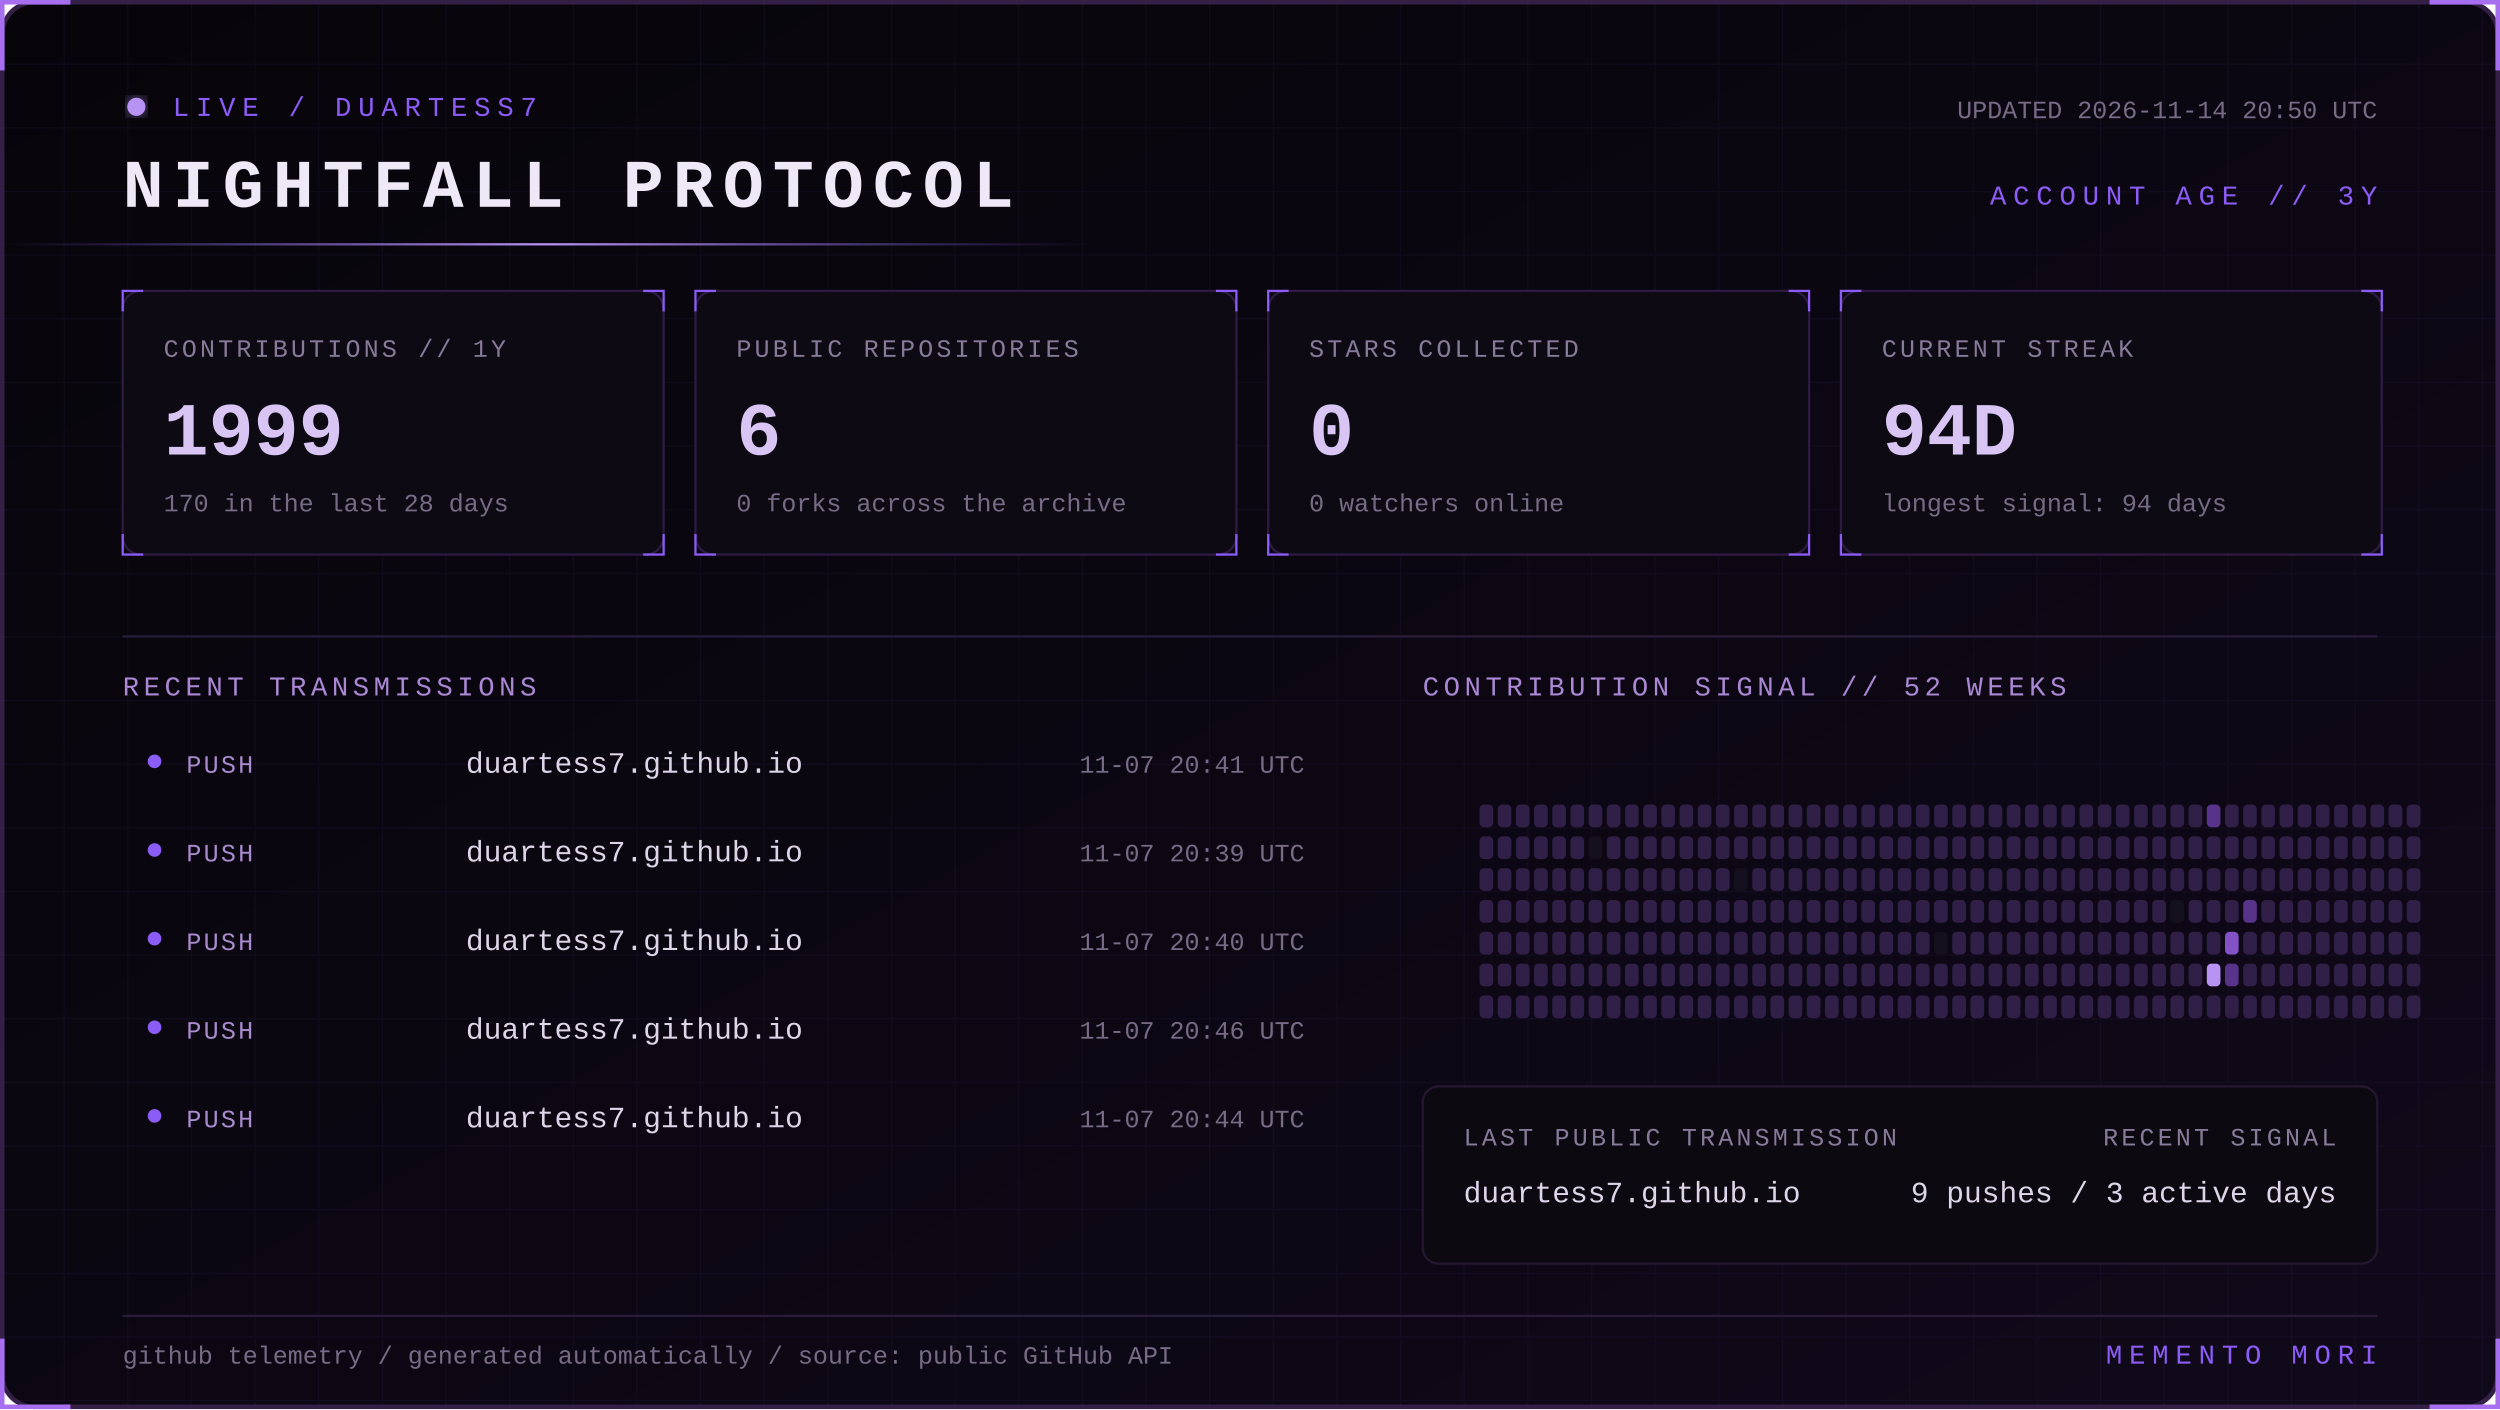
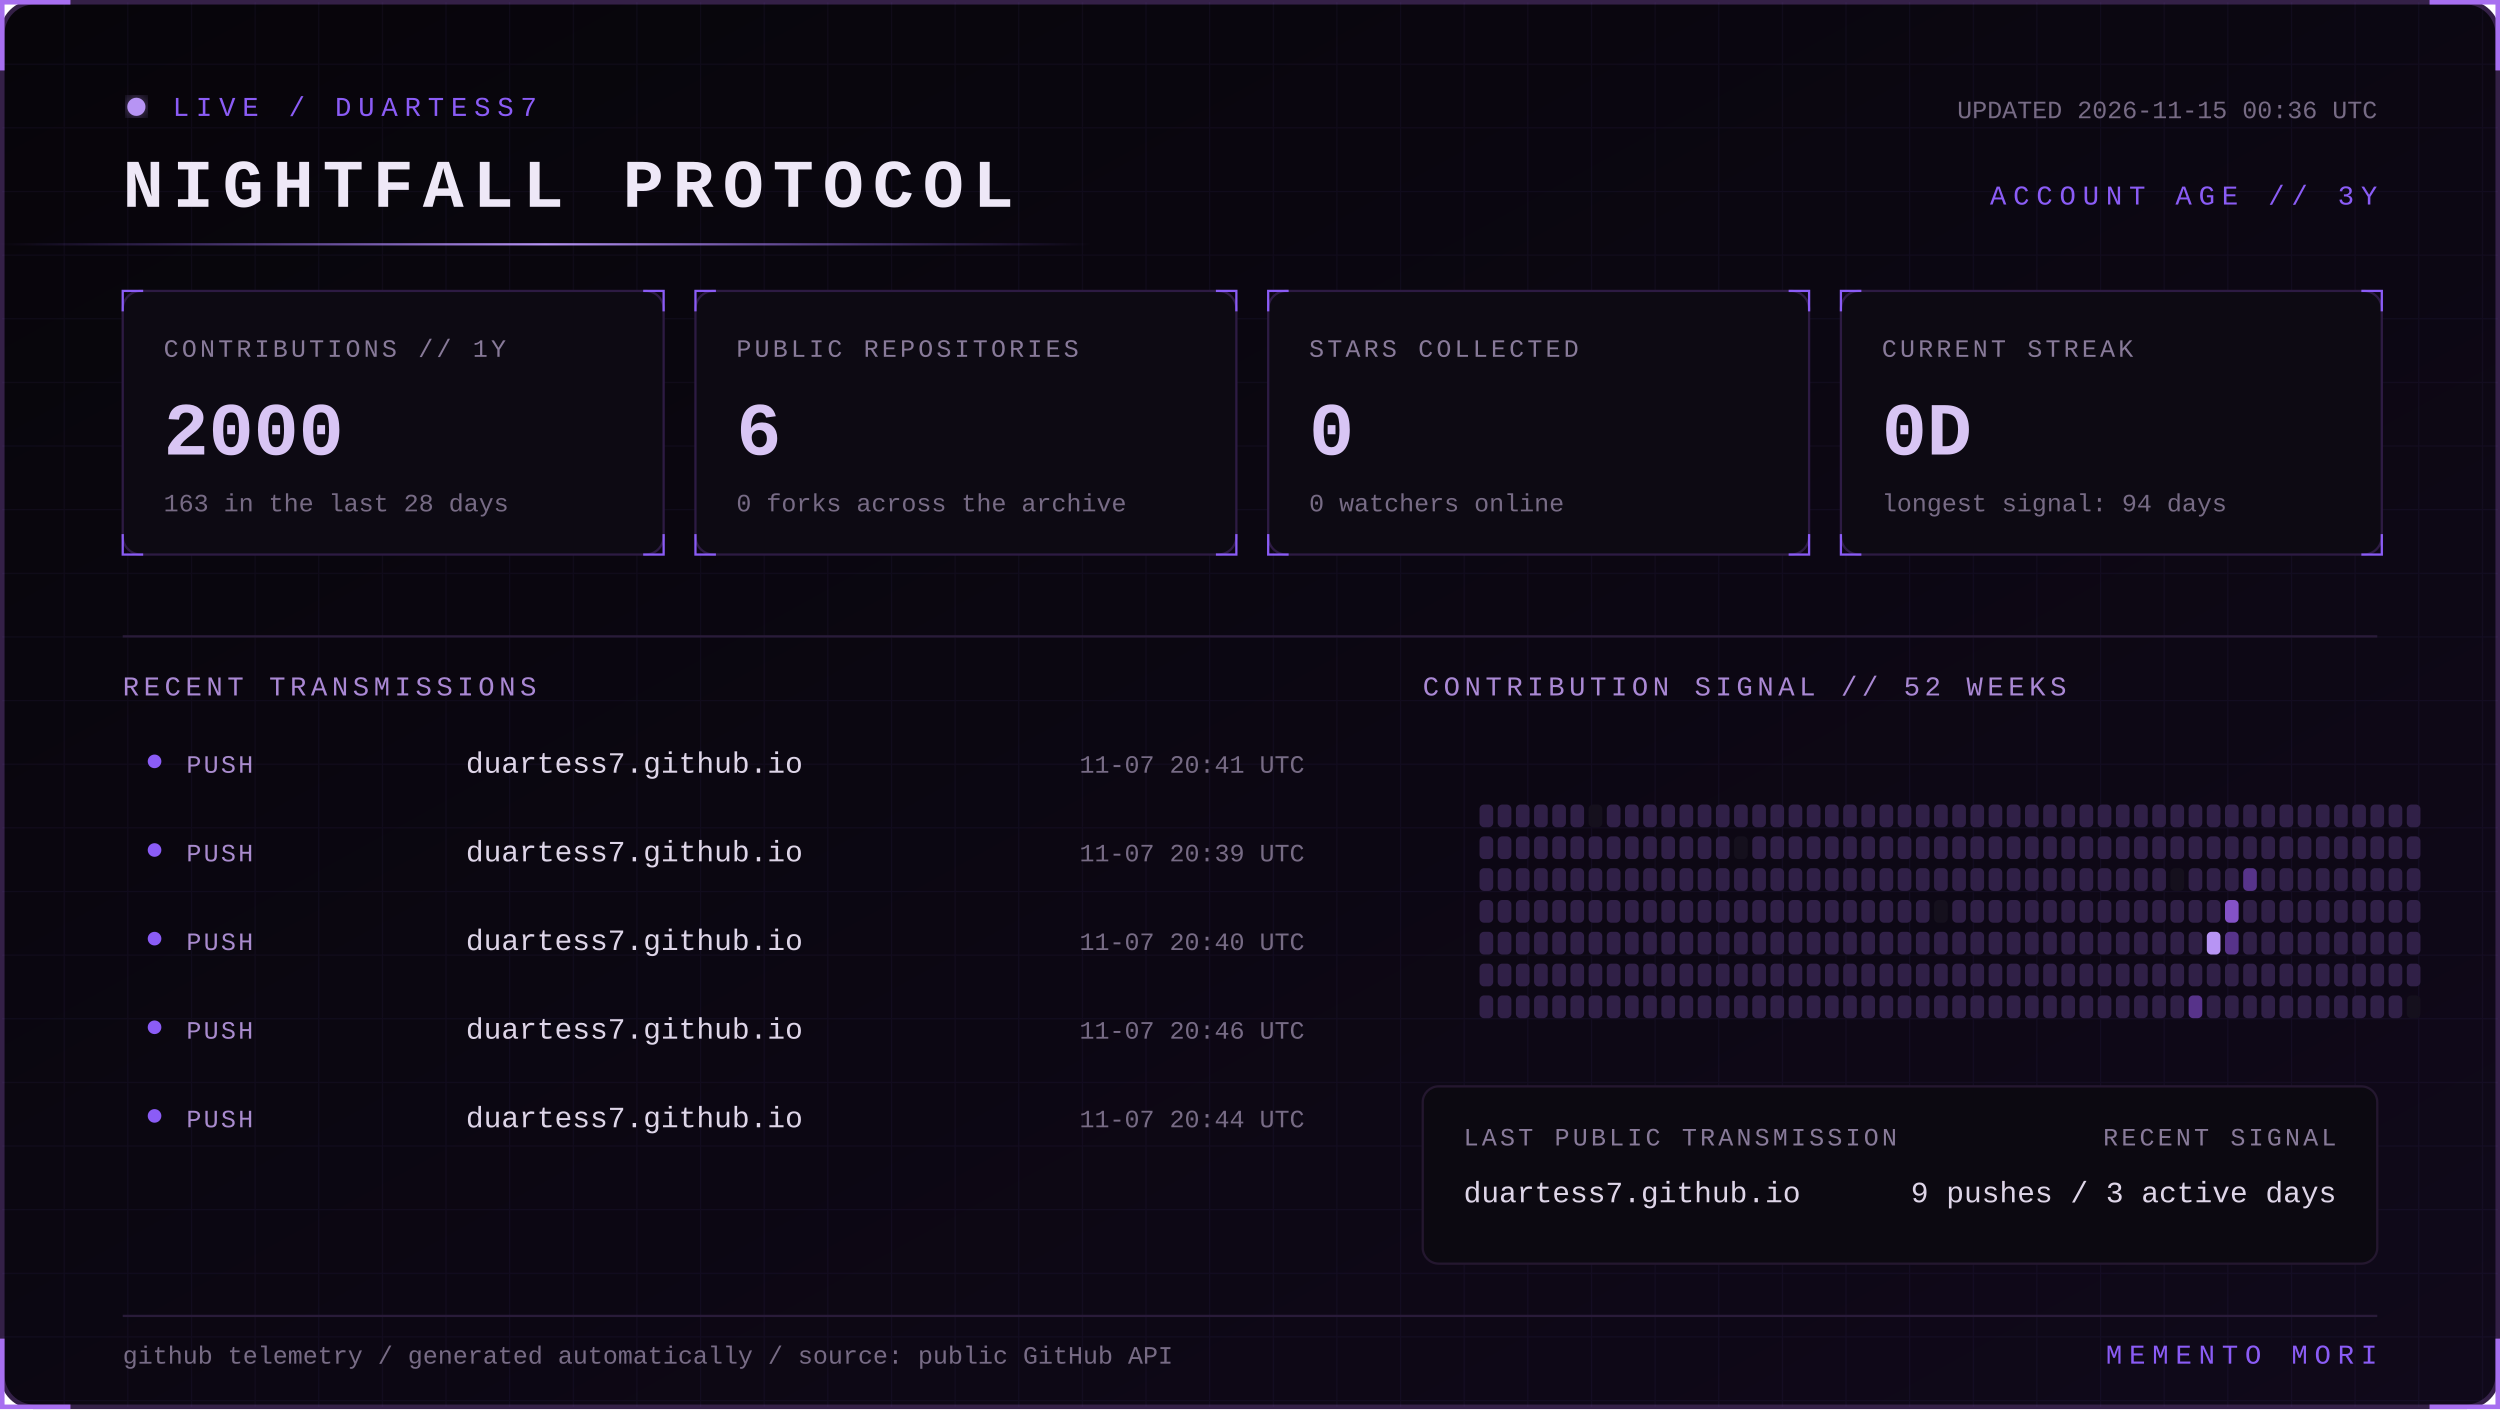
<svg xmlns="http://www.w3.org/2000/svg" width="1100" height="620" viewBox="0 0 1100 620" role="img" aria-labelledby="title desc">
  <defs>
    <linearGradient id="bg" x1="0" y1="0" x2="1" y2="1">
      <stop stop-color="#07050a" />
      <stop offset="1" stop-color="#10091a" />
    </linearGradient>
    <linearGradient id="beam">
      <stop stop-color="#8b5cf6" stop-opacity="0" />
      <stop offset=".5" stop-color="#b794f4" />
      <stop offset="1" stop-color="#8b5cf6" stop-opacity="0" />
    </linearGradient>
    <filter id="glow">
      <feGaussianBlur stdDeviation="4" result="b" />
      <feMerge>
        <feMergeNode in="b" />
        <feMergeNode in="SourceGraphic" />
      </feMerge>
    </filter>
    <pattern id="grid" width="28" height="28" patternUnits="userSpaceOnUse">
      <path d="M28 0H0V28" fill="none" stroke="#8b5cf6" stroke-opacity=".055" />
    </pattern>
    <style>
      text { font-family: Consolas, 'Courier New', monospace; }
      .kicker { fill:#8b5cf6; font-size:12px; letter-spacing:3px; }
      .title { fill:#eee8f7; font-size:30px; font-weight:700; letter-spacing:4px; }
      .label { fill:#887a99; font-size:11px; letter-spacing:1.4px; }
      .value { fill:#d8c5f4; font-size:33px; font-weight:700; }
      .detail,.pct { fill:#776b85; font-size:11px; }
      .section { fill:#aa88d4; font-size:12px; letter-spacing:2px; }
      .lang { fill:#ded5e8; font-size:13px; }
      .event { fill:#a98bce; font-size:11px; letter-spacing:1px; }
      .scan { animation:scan 5s linear infinite; }
      .blink { animation:blink 1.6s step-end infinite; }
      @keyframes scan { from { transform:translateX(-500px) } to { transform:translateX(1100px) } }
      @keyframes blink { 50% { opacity:.25 } }
    </style>
  </defs>
  <rect x="1" y="1" width="1098" height="618" rx="14" fill="url(#bg)" stroke="#342047" stroke-width="2" />
  <rect x="1" y="1" width="1098" height="618" rx="14" fill="url(#grid)" />
  <path d="M31 1H1v30 M1069 1h30v30 M1099 589v30h-30 M31 619H1v-30" stroke="#a76ff0" stroke-width="2" fill="none" />
  <g transform="translate(54 42)">
    <circle cx="6" cy="5" r="4" fill="#b794f4" filter="url(#glow)" class="blink" />
    <text x="22" y="9" class="kicker">LIVE / DUARTESS7</text>
    <text y="49" class="title">NIGHTFALL PROTOCOL</text>
-     <text x="992" y="10" text-anchor="end" class="detail">UPDATED 2026-11-14 20:50 UTC</text>
+     <text x="992" y="10" text-anchor="end" class="detail">UPDATED 2026-11-15 00:36 UTC</text>
    <text x="992" y="48" text-anchor="end" class="kicker">ACCOUNT AGE // 3Y</text>
  </g>
  <rect y="107" width="480" height="1" fill="url(#beam)" class="scan" />
  <g transform="translate(54 128)">
    <rect width="238" height="116" rx="8" fill="#0d0a13" stroke="#2d1b43" />
    <path d="M0 9V0h9 M229 0h9v9 M238 107v9h-9 M9 116H0v-9" stroke="#8b5cf6" fill="none" />
    <text x="18" y="29" class="label">CONTRIBUTIONS // 1Y</text>
-     <text x="18" y="72" class="value">1999</text>
-     <text x="18" y="97" class="detail">170 in the last 28 days</text>
+     <text x="18" y="72" class="value">2000</text>
+     <text x="18" y="97" class="detail">163 in the last 28 days</text>
  </g>
  <g transform="translate(306 128)">
    <rect width="238" height="116" rx="8" fill="#0d0a13" stroke="#2d1b43" />
    <path d="M0 9V0h9 M229 0h9v9 M238 107v9h-9 M9 116H0v-9" stroke="#8b5cf6" fill="none" />
    <text x="18" y="29" class="label">PUBLIC REPOSITORIES</text>
    <text x="18" y="72" class="value">6</text>
    <text x="18" y="97" class="detail">0 forks across the archive</text>
  </g>
  <g transform="translate(558 128)">
    <rect width="238" height="116" rx="8" fill="#0d0a13" stroke="#2d1b43" />
    <path d="M0 9V0h9 M229 0h9v9 M238 107v9h-9 M9 116H0v-9" stroke="#8b5cf6" fill="none" />
    <text x="18" y="29" class="label">STARS COLLECTED</text>
    <text x="18" y="72" class="value">0</text>
    <text x="18" y="97" class="detail">0 watchers online</text>
  </g>
  <g transform="translate(810 128)">
    <rect width="238" height="116" rx="8" fill="#0d0a13" stroke="#2d1b43" />
    <path d="M0 9V0h9 M229 0h9v9 M238 107v9h-9 M9 116H0v-9" stroke="#8b5cf6" fill="none" />
    <text x="18" y="29" class="label">CURRENT STREAK</text>
-     <text x="18" y="72" class="value">94D</text>
+     <text x="18" y="72" class="value">0D</text>
    <text x="18" y="97" class="detail">longest signal: 94 days</text>
  </g>
  <path d="M54 280H1046" stroke="#291b39" />
  <text x="54" y="306" class="section">RECENT TRANSMISSIONS</text>
  <text x="626" y="306" class="section">CONTRIBUTION SIGNAL // 52 WEEKS</text>
  <circle cx="68" cy="335" r="3" fill="#8b5cf6" />
  <text x="82" y="340" class="event">PUSH</text>
  <text x="205" y="340" class="lang">duartess7.github.io</text>
  <text x="574" y="340" text-anchor="end" class="pct">11-07 20:41 UTC</text>
  <circle cx="68" cy="374" r="3" fill="#8b5cf6" />
  <text x="82" y="379" class="event">PUSH</text>
  <text x="205" y="379" class="lang">duartess7.github.io</text>
  <text x="574" y="379" text-anchor="end" class="pct">11-07 20:39 UTC</text>
  <circle cx="68" cy="413" r="3" fill="#8b5cf6" />
  <text x="82" y="418" class="event">PUSH</text>
  <text x="205" y="418" class="lang">duartess7.github.io</text>
  <text x="574" y="418" text-anchor="end" class="pct">11-07 20:40 UTC</text>
  <circle cx="68" cy="452" r="3" fill="#8b5cf6" />
  <text x="82" y="457" class="event">PUSH</text>
  <text x="205" y="457" class="lang">duartess7.github.io</text>
  <text x="574" y="457" text-anchor="end" class="pct">11-07 20:46 UTC</text>
  <circle cx="68" cy="491" r="3" fill="#8b5cf6" />
  <text x="82" y="496" class="event">PUSH</text>
  <text x="205" y="496" class="lang">duartess7.github.io</text>
  <text x="574" y="496" text-anchor="end" class="pct">11-07 20:44 UTC</text>
  <g>
    <rect x="651" y="354" width="6" height="10" rx="2" fill="#302047" />
    <rect x="651" y="368" width="6" height="10" rx="2" fill="#302047" />
    <rect x="651" y="382" width="6" height="10" rx="2" fill="#302047" />
    <rect x="651" y="396" width="6" height="10" rx="2" fill="#302047" />
    <rect x="651" y="410" width="6" height="10" rx="2" fill="#302047" />
    <rect x="651" y="424" width="6" height="10" rx="2" fill="#302047" />
    <rect x="651" y="438" width="6" height="10" rx="2" fill="#302047" />
    <rect x="659" y="354" width="6" height="10" rx="2" fill="#302047" />
    <rect x="659" y="368" width="6" height="10" rx="2" fill="#302047" />
    <rect x="659" y="382" width="6" height="10" rx="2" fill="#302047" />
    <rect x="659" y="396" width="6" height="10" rx="2" fill="#302047" />
    <rect x="659" y="410" width="6" height="10" rx="2" fill="#302047" />
    <rect x="659" y="424" width="6" height="10" rx="2" fill="#302047" />
    <rect x="659" y="438" width="6" height="10" rx="2" fill="#302047" />
    <rect x="667" y="354" width="6" height="10" rx="2" fill="#302047" />
    <rect x="667" y="368" width="6" height="10" rx="2" fill="#302047" />
    <rect x="667" y="382" width="6" height="10" rx="2" fill="#302047" />
    <rect x="667" y="396" width="6" height="10" rx="2" fill="#302047" />
    <rect x="667" y="410" width="6" height="10" rx="2" fill="#302047" />
    <rect x="667" y="424" width="6" height="10" rx="2" fill="#302047" />
    <rect x="667" y="438" width="6" height="10" rx="2" fill="#302047" />
    <rect x="675" y="354" width="6" height="10" rx="2" fill="#302047" />
    <rect x="675" y="368" width="6" height="10" rx="2" fill="#302047" />
    <rect x="675" y="382" width="6" height="10" rx="2" fill="#302047" />
    <rect x="675" y="396" width="6" height="10" rx="2" fill="#302047" />
    <rect x="675" y="410" width="6" height="10" rx="2" fill="#302047" />
    <rect x="675" y="424" width="6" height="10" rx="2" fill="#302047" />
    <rect x="675" y="438" width="6" height="10" rx="2" fill="#302047" />
    <rect x="683" y="354" width="6" height="10" rx="2" fill="#302047" />
    <rect x="683" y="368" width="6" height="10" rx="2" fill="#302047" />
    <rect x="683" y="382" width="6" height="10" rx="2" fill="#302047" />
    <rect x="683" y="396" width="6" height="10" rx="2" fill="#302047" />
    <rect x="683" y="410" width="6" height="10" rx="2" fill="#302047" />
    <rect x="683" y="424" width="6" height="10" rx="2" fill="#302047" />
    <rect x="683" y="438" width="6" height="10" rx="2" fill="#302047" />
    <rect x="691" y="354" width="6" height="10" rx="2" fill="#302047" />
    <rect x="691" y="368" width="6" height="10" rx="2" fill="#302047" />
    <rect x="691" y="382" width="6" height="10" rx="2" fill="#302047" />
    <rect x="691" y="396" width="6" height="10" rx="2" fill="#302047" />
    <rect x="691" y="410" width="6" height="10" rx="2" fill="#302047" />
    <rect x="691" y="424" width="6" height="10" rx="2" fill="#302047" />
    <rect x="691" y="438" width="6" height="10" rx="2" fill="#302047" />
-     <rect x="699" y="354" width="6" height="10" rx="2" fill="#302047" />
-     <rect x="699" y="368" width="6" height="10" rx="2" fill="#15101d" />
+     <rect x="699" y="354" width="6" height="10" rx="2" fill="#15101d" />
+     <rect x="699" y="368" width="6" height="10" rx="2" fill="#302047" />
    <rect x="699" y="382" width="6" height="10" rx="2" fill="#302047" />
    <rect x="699" y="396" width="6" height="10" rx="2" fill="#302047" />
    <rect x="699" y="410" width="6" height="10" rx="2" fill="#302047" />
    <rect x="699" y="424" width="6" height="10" rx="2" fill="#302047" />
    <rect x="699" y="438" width="6" height="10" rx="2" fill="#302047" />
    <rect x="707" y="354" width="6" height="10" rx="2" fill="#302047" />
    <rect x="707" y="368" width="6" height="10" rx="2" fill="#302047" />
    <rect x="707" y="382" width="6" height="10" rx="2" fill="#302047" />
    <rect x="707" y="396" width="6" height="10" rx="2" fill="#302047" />
    <rect x="707" y="410" width="6" height="10" rx="2" fill="#302047" />
    <rect x="707" y="424" width="6" height="10" rx="2" fill="#302047" />
    <rect x="707" y="438" width="6" height="10" rx="2" fill="#302047" />
    <rect x="715" y="354" width="6" height="10" rx="2" fill="#302047" />
    <rect x="715" y="368" width="6" height="10" rx="2" fill="#302047" />
    <rect x="715" y="382" width="6" height="10" rx="2" fill="#302047" />
    <rect x="715" y="396" width="6" height="10" rx="2" fill="#302047" />
    <rect x="715" y="410" width="6" height="10" rx="2" fill="#302047" />
    <rect x="715" y="424" width="6" height="10" rx="2" fill="#302047" />
    <rect x="715" y="438" width="6" height="10" rx="2" fill="#302047" />
    <rect x="723" y="354" width="6" height="10" rx="2" fill="#302047" />
    <rect x="723" y="368" width="6" height="10" rx="2" fill="#302047" />
    <rect x="723" y="382" width="6" height="10" rx="2" fill="#302047" />
    <rect x="723" y="396" width="6" height="10" rx="2" fill="#302047" />
    <rect x="723" y="410" width="6" height="10" rx="2" fill="#302047" />
    <rect x="723" y="424" width="6" height="10" rx="2" fill="#302047" />
    <rect x="723" y="438" width="6" height="10" rx="2" fill="#302047" />
    <rect x="731" y="354" width="6" height="10" rx="2" fill="#302047" />
    <rect x="731" y="368" width="6" height="10" rx="2" fill="#302047" />
    <rect x="731" y="382" width="6" height="10" rx="2" fill="#302047" />
    <rect x="731" y="396" width="6" height="10" rx="2" fill="#302047" />
    <rect x="731" y="410" width="6" height="10" rx="2" fill="#302047" />
    <rect x="731" y="424" width="6" height="10" rx="2" fill="#302047" />
    <rect x="731" y="438" width="6" height="10" rx="2" fill="#302047" />
    <rect x="739" y="354" width="6" height="10" rx="2" fill="#302047" />
    <rect x="739" y="368" width="6" height="10" rx="2" fill="#302047" />
    <rect x="739" y="382" width="6" height="10" rx="2" fill="#302047" />
    <rect x="739" y="396" width="6" height="10" rx="2" fill="#302047" />
    <rect x="739" y="410" width="6" height="10" rx="2" fill="#302047" />
    <rect x="739" y="424" width="6" height="10" rx="2" fill="#302047" />
    <rect x="739" y="438" width="6" height="10" rx="2" fill="#302047" />
    <rect x="747" y="354" width="6" height="10" rx="2" fill="#302047" />
    <rect x="747" y="368" width="6" height="10" rx="2" fill="#302047" />
    <rect x="747" y="382" width="6" height="10" rx="2" fill="#302047" />
    <rect x="747" y="396" width="6" height="10" rx="2" fill="#302047" />
    <rect x="747" y="410" width="6" height="10" rx="2" fill="#302047" />
    <rect x="747" y="424" width="6" height="10" rx="2" fill="#302047" />
    <rect x="747" y="438" width="6" height="10" rx="2" fill="#302047" />
    <rect x="755" y="354" width="6" height="10" rx="2" fill="#302047" />
    <rect x="755" y="368" width="6" height="10" rx="2" fill="#302047" />
    <rect x="755" y="382" width="6" height="10" rx="2" fill="#302047" />
    <rect x="755" y="396" width="6" height="10" rx="2" fill="#302047" />
    <rect x="755" y="410" width="6" height="10" rx="2" fill="#302047" />
    <rect x="755" y="424" width="6" height="10" rx="2" fill="#302047" />
    <rect x="755" y="438" width="6" height="10" rx="2" fill="#302047" />
    <rect x="763" y="354" width="6" height="10" rx="2" fill="#302047" />
-     <rect x="763" y="368" width="6" height="10" rx="2" fill="#302047" />
-     <rect x="763" y="382" width="6" height="10" rx="2" fill="#15101d" />
+     <rect x="763" y="368" width="6" height="10" rx="2" fill="#15101d" />
+     <rect x="763" y="382" width="6" height="10" rx="2" fill="#302047" />
    <rect x="763" y="396" width="6" height="10" rx="2" fill="#302047" />
    <rect x="763" y="410" width="6" height="10" rx="2" fill="#302047" />
    <rect x="763" y="424" width="6" height="10" rx="2" fill="#302047" />
    <rect x="763" y="438" width="6" height="10" rx="2" fill="#302047" />
    <rect x="771" y="354" width="6" height="10" rx="2" fill="#302047" />
    <rect x="771" y="368" width="6" height="10" rx="2" fill="#302047" />
    <rect x="771" y="382" width="6" height="10" rx="2" fill="#302047" />
    <rect x="771" y="396" width="6" height="10" rx="2" fill="#302047" />
    <rect x="771" y="410" width="6" height="10" rx="2" fill="#302047" />
    <rect x="771" y="424" width="6" height="10" rx="2" fill="#302047" />
    <rect x="771" y="438" width="6" height="10" rx="2" fill="#302047" />
    <rect x="779" y="354" width="6" height="10" rx="2" fill="#302047" />
    <rect x="779" y="368" width="6" height="10" rx="2" fill="#302047" />
    <rect x="779" y="382" width="6" height="10" rx="2" fill="#302047" />
    <rect x="779" y="396" width="6" height="10" rx="2" fill="#302047" />
    <rect x="779" y="410" width="6" height="10" rx="2" fill="#302047" />
    <rect x="779" y="424" width="6" height="10" rx="2" fill="#302047" />
    <rect x="779" y="438" width="6" height="10" rx="2" fill="#302047" />
    <rect x="787" y="354" width="6" height="10" rx="2" fill="#302047" />
    <rect x="787" y="368" width="6" height="10" rx="2" fill="#302047" />
    <rect x="787" y="382" width="6" height="10" rx="2" fill="#302047" />
    <rect x="787" y="396" width="6" height="10" rx="2" fill="#302047" />
    <rect x="787" y="410" width="6" height="10" rx="2" fill="#302047" />
    <rect x="787" y="424" width="6" height="10" rx="2" fill="#302047" />
    <rect x="787" y="438" width="6" height="10" rx="2" fill="#302047" />
    <rect x="795" y="354" width="6" height="10" rx="2" fill="#302047" />
    <rect x="795" y="368" width="6" height="10" rx="2" fill="#302047" />
    <rect x="795" y="382" width="6" height="10" rx="2" fill="#302047" />
    <rect x="795" y="396" width="6" height="10" rx="2" fill="#302047" />
    <rect x="795" y="410" width="6" height="10" rx="2" fill="#302047" />
    <rect x="795" y="424" width="6" height="10" rx="2" fill="#302047" />
    <rect x="795" y="438" width="6" height="10" rx="2" fill="#302047" />
    <rect x="803" y="354" width="6" height="10" rx="2" fill="#302047" />
    <rect x="803" y="368" width="6" height="10" rx="2" fill="#302047" />
    <rect x="803" y="382" width="6" height="10" rx="2" fill="#302047" />
    <rect x="803" y="396" width="6" height="10" rx="2" fill="#302047" />
    <rect x="803" y="410" width="6" height="10" rx="2" fill="#302047" />
    <rect x="803" y="424" width="6" height="10" rx="2" fill="#302047" />
    <rect x="803" y="438" width="6" height="10" rx="2" fill="#302047" />
    <rect x="811" y="354" width="6" height="10" rx="2" fill="#302047" />
    <rect x="811" y="368" width="6" height="10" rx="2" fill="#302047" />
    <rect x="811" y="382" width="6" height="10" rx="2" fill="#302047" />
    <rect x="811" y="396" width="6" height="10" rx="2" fill="#302047" />
    <rect x="811" y="410" width="6" height="10" rx="2" fill="#302047" />
    <rect x="811" y="424" width="6" height="10" rx="2" fill="#302047" />
    <rect x="811" y="438" width="6" height="10" rx="2" fill="#302047" />
    <rect x="819" y="354" width="6" height="10" rx="2" fill="#302047" />
    <rect x="819" y="368" width="6" height="10" rx="2" fill="#302047" />
    <rect x="819" y="382" width="6" height="10" rx="2" fill="#302047" />
    <rect x="819" y="396" width="6" height="10" rx="2" fill="#302047" />
    <rect x="819" y="410" width="6" height="10" rx="2" fill="#302047" />
    <rect x="819" y="424" width="6" height="10" rx="2" fill="#302047" />
    <rect x="819" y="438" width="6" height="10" rx="2" fill="#302047" />
    <rect x="827" y="354" width="6" height="10" rx="2" fill="#302047" />
    <rect x="827" y="368" width="6" height="10" rx="2" fill="#302047" />
    <rect x="827" y="382" width="6" height="10" rx="2" fill="#302047" />
    <rect x="827" y="396" width="6" height="10" rx="2" fill="#302047" />
    <rect x="827" y="410" width="6" height="10" rx="2" fill="#302047" />
    <rect x="827" y="424" width="6" height="10" rx="2" fill="#302047" />
    <rect x="827" y="438" width="6" height="10" rx="2" fill="#302047" />
    <rect x="835" y="354" width="6" height="10" rx="2" fill="#302047" />
    <rect x="835" y="368" width="6" height="10" rx="2" fill="#302047" />
    <rect x="835" y="382" width="6" height="10" rx="2" fill="#302047" />
    <rect x="835" y="396" width="6" height="10" rx="2" fill="#302047" />
    <rect x="835" y="410" width="6" height="10" rx="2" fill="#302047" />
    <rect x="835" y="424" width="6" height="10" rx="2" fill="#302047" />
    <rect x="835" y="438" width="6" height="10" rx="2" fill="#302047" />
    <rect x="843" y="354" width="6" height="10" rx="2" fill="#302047" />
    <rect x="843" y="368" width="6" height="10" rx="2" fill="#302047" />
    <rect x="843" y="382" width="6" height="10" rx="2" fill="#302047" />
    <rect x="843" y="396" width="6" height="10" rx="2" fill="#302047" />
    <rect x="843" y="410" width="6" height="10" rx="2" fill="#302047" />
    <rect x="843" y="424" width="6" height="10" rx="2" fill="#302047" />
    <rect x="843" y="438" width="6" height="10" rx="2" fill="#302047" />
    <rect x="851" y="354" width="6" height="10" rx="2" fill="#302047" />
    <rect x="851" y="368" width="6" height="10" rx="2" fill="#302047" />
    <rect x="851" y="382" width="6" height="10" rx="2" fill="#302047" />
-     <rect x="851" y="396" width="6" height="10" rx="2" fill="#302047" />
-     <rect x="851" y="410" width="6" height="10" rx="2" fill="#15101d" />
+     <rect x="851" y="396" width="6" height="10" rx="2" fill="#15101d" />
+     <rect x="851" y="410" width="6" height="10" rx="2" fill="#302047" />
    <rect x="851" y="424" width="6" height="10" rx="2" fill="#302047" />
    <rect x="851" y="438" width="6" height="10" rx="2" fill="#302047" />
    <rect x="859" y="354" width="6" height="10" rx="2" fill="#302047" />
    <rect x="859" y="368" width="6" height="10" rx="2" fill="#302047" />
    <rect x="859" y="382" width="6" height="10" rx="2" fill="#302047" />
    <rect x="859" y="396" width="6" height="10" rx="2" fill="#302047" />
    <rect x="859" y="410" width="6" height="10" rx="2" fill="#302047" />
    <rect x="859" y="424" width="6" height="10" rx="2" fill="#302047" />
    <rect x="859" y="438" width="6" height="10" rx="2" fill="#302047" />
    <rect x="867" y="354" width="6" height="10" rx="2" fill="#302047" />
    <rect x="867" y="368" width="6" height="10" rx="2" fill="#302047" />
    <rect x="867" y="382" width="6" height="10" rx="2" fill="#302047" />
    <rect x="867" y="396" width="6" height="10" rx="2" fill="#302047" />
    <rect x="867" y="410" width="6" height="10" rx="2" fill="#302047" />
    <rect x="867" y="424" width="6" height="10" rx="2" fill="#302047" />
    <rect x="867" y="438" width="6" height="10" rx="2" fill="#302047" />
    <rect x="875" y="354" width="6" height="10" rx="2" fill="#302047" />
    <rect x="875" y="368" width="6" height="10" rx="2" fill="#302047" />
    <rect x="875" y="382" width="6" height="10" rx="2" fill="#302047" />
    <rect x="875" y="396" width="6" height="10" rx="2" fill="#302047" />
    <rect x="875" y="410" width="6" height="10" rx="2" fill="#302047" />
    <rect x="875" y="424" width="6" height="10" rx="2" fill="#302047" />
    <rect x="875" y="438" width="6" height="10" rx="2" fill="#302047" />
    <rect x="883" y="354" width="6" height="10" rx="2" fill="#302047" />
    <rect x="883" y="368" width="6" height="10" rx="2" fill="#302047" />
    <rect x="883" y="382" width="6" height="10" rx="2" fill="#302047" />
    <rect x="883" y="396" width="6" height="10" rx="2" fill="#302047" />
    <rect x="883" y="410" width="6" height="10" rx="2" fill="#302047" />
    <rect x="883" y="424" width="6" height="10" rx="2" fill="#302047" />
    <rect x="883" y="438" width="6" height="10" rx="2" fill="#302047" />
    <rect x="891" y="354" width="6" height="10" rx="2" fill="#302047" />
    <rect x="891" y="368" width="6" height="10" rx="2" fill="#302047" />
    <rect x="891" y="382" width="6" height="10" rx="2" fill="#302047" />
    <rect x="891" y="396" width="6" height="10" rx="2" fill="#302047" />
    <rect x="891" y="410" width="6" height="10" rx="2" fill="#302047" />
    <rect x="891" y="424" width="6" height="10" rx="2" fill="#302047" />
    <rect x="891" y="438" width="6" height="10" rx="2" fill="#302047" />
    <rect x="899" y="354" width="6" height="10" rx="2" fill="#302047" />
    <rect x="899" y="368" width="6" height="10" rx="2" fill="#302047" />
    <rect x="899" y="382" width="6" height="10" rx="2" fill="#302047" />
    <rect x="899" y="396" width="6" height="10" rx="2" fill="#302047" />
    <rect x="899" y="410" width="6" height="10" rx="2" fill="#302047" />
    <rect x="899" y="424" width="6" height="10" rx="2" fill="#302047" />
    <rect x="899" y="438" width="6" height="10" rx="2" fill="#302047" />
    <rect x="907" y="354" width="6" height="10" rx="2" fill="#302047" />
    <rect x="907" y="368" width="6" height="10" rx="2" fill="#302047" />
    <rect x="907" y="382" width="6" height="10" rx="2" fill="#302047" />
    <rect x="907" y="396" width="6" height="10" rx="2" fill="#302047" />
    <rect x="907" y="410" width="6" height="10" rx="2" fill="#302047" />
    <rect x="907" y="424" width="6" height="10" rx="2" fill="#302047" />
    <rect x="907" y="438" width="6" height="10" rx="2" fill="#302047" />
    <rect x="915" y="354" width="6" height="10" rx="2" fill="#302047" />
    <rect x="915" y="368" width="6" height="10" rx="2" fill="#302047" />
    <rect x="915" y="382" width="6" height="10" rx="2" fill="#302047" />
    <rect x="915" y="396" width="6" height="10" rx="2" fill="#302047" />
    <rect x="915" y="410" width="6" height="10" rx="2" fill="#302047" />
    <rect x="915" y="424" width="6" height="10" rx="2" fill="#302047" />
    <rect x="915" y="438" width="6" height="10" rx="2" fill="#302047" />
    <rect x="923" y="354" width="6" height="10" rx="2" fill="#302047" />
    <rect x="923" y="368" width="6" height="10" rx="2" fill="#302047" />
    <rect x="923" y="382" width="6" height="10" rx="2" fill="#302047" />
    <rect x="923" y="396" width="6" height="10" rx="2" fill="#302047" />
    <rect x="923" y="410" width="6" height="10" rx="2" fill="#302047" />
    <rect x="923" y="424" width="6" height="10" rx="2" fill="#302047" />
    <rect x="923" y="438" width="6" height="10" rx="2" fill="#302047" />
    <rect x="931" y="354" width="6" height="10" rx="2" fill="#302047" />
    <rect x="931" y="368" width="6" height="10" rx="2" fill="#302047" />
    <rect x="931" y="382" width="6" height="10" rx="2" fill="#302047" />
    <rect x="931" y="396" width="6" height="10" rx="2" fill="#302047" />
    <rect x="931" y="410" width="6" height="10" rx="2" fill="#302047" />
    <rect x="931" y="424" width="6" height="10" rx="2" fill="#302047" />
    <rect x="931" y="438" width="6" height="10" rx="2" fill="#302047" />
    <rect x="939" y="354" width="6" height="10" rx="2" fill="#302047" />
    <rect x="939" y="368" width="6" height="10" rx="2" fill="#302047" />
    <rect x="939" y="382" width="6" height="10" rx="2" fill="#302047" />
    <rect x="939" y="396" width="6" height="10" rx="2" fill="#302047" />
    <rect x="939" y="410" width="6" height="10" rx="2" fill="#302047" />
    <rect x="939" y="424" width="6" height="10" rx="2" fill="#302047" />
    <rect x="939" y="438" width="6" height="10" rx="2" fill="#302047" />
    <rect x="947" y="354" width="6" height="10" rx="2" fill="#302047" />
    <rect x="947" y="368" width="6" height="10" rx="2" fill="#302047" />
    <rect x="947" y="382" width="6" height="10" rx="2" fill="#302047" />
    <rect x="947" y="396" width="6" height="10" rx="2" fill="#302047" />
    <rect x="947" y="410" width="6" height="10" rx="2" fill="#302047" />
    <rect x="947" y="424" width="6" height="10" rx="2" fill="#302047" />
    <rect x="947" y="438" width="6" height="10" rx="2" fill="#302047" />
    <rect x="955" y="354" width="6" height="10" rx="2" fill="#302047" />
    <rect x="955" y="368" width="6" height="10" rx="2" fill="#302047" />
-     <rect x="955" y="382" width="6" height="10" rx="2" fill="#302047" />
-     <rect x="955" y="396" width="6" height="10" rx="2" fill="#15101d" />
+     <rect x="955" y="382" width="6" height="10" rx="2" fill="#15101d" />
+     <rect x="955" y="396" width="6" height="10" rx="2" fill="#302047" />
    <rect x="955" y="410" width="6" height="10" rx="2" fill="#302047" />
    <rect x="955" y="424" width="6" height="10" rx="2" fill="#302047" />
    <rect x="955" y="438" width="6" height="10" rx="2" fill="#302047" />
    <rect x="963" y="354" width="6" height="10" rx="2" fill="#302047" />
    <rect x="963" y="368" width="6" height="10" rx="2" fill="#302047" />
    <rect x="963" y="382" width="6" height="10" rx="2" fill="#302047" />
    <rect x="963" y="396" width="6" height="10" rx="2" fill="#302047" />
    <rect x="963" y="410" width="6" height="10" rx="2" fill="#302047" />
    <rect x="963" y="424" width="6" height="10" rx="2" fill="#302047" />
-     <rect x="963" y="438" width="6" height="10" rx="2" fill="#302047" />
-     <rect x="971" y="354" width="6" height="10" rx="2" fill="#57338a" />
+     <rect x="963" y="438" width="6" height="10" rx="2" fill="#57338a" />
+     <rect x="971" y="354" width="6" height="10" rx="2" fill="#302047" />
    <rect x="971" y="368" width="6" height="10" rx="2" fill="#302047" />
    <rect x="971" y="382" width="6" height="10" rx="2" fill="#302047" />
    <rect x="971" y="396" width="6" height="10" rx="2" fill="#302047" />
-     <rect x="971" y="410" width="6" height="10" rx="2" fill="#302047" />
-     <rect x="971" y="424" width="6" height="10" rx="2" fill="#b794f4" />
+     <rect x="971" y="410" width="6" height="10" rx="2" fill="#b794f4" />
+     <rect x="971" y="424" width="6" height="10" rx="2" fill="#302047" />
    <rect x="971" y="438" width="6" height="10" rx="2" fill="#302047" />
    <rect x="979" y="354" width="6" height="10" rx="2" fill="#302047" />
    <rect x="979" y="368" width="6" height="10" rx="2" fill="#302047" />
    <rect x="979" y="382" width="6" height="10" rx="2" fill="#302047" />
-     <rect x="979" y="396" width="6" height="10" rx="2" fill="#302047" />
-     <rect x="979" y="410" width="6" height="10" rx="2" fill="#8452c7" />
-     <rect x="979" y="424" width="6" height="10" rx="2" fill="#57338a" />
+     <rect x="979" y="396" width="6" height="10" rx="2" fill="#8452c7" />
+     <rect x="979" y="410" width="6" height="10" rx="2" fill="#57338a" />
+     <rect x="979" y="424" width="6" height="10" rx="2" fill="#302047" />
    <rect x="979" y="438" width="6" height="10" rx="2" fill="#302047" />
    <rect x="987" y="354" width="6" height="10" rx="2" fill="#302047" />
    <rect x="987" y="368" width="6" height="10" rx="2" fill="#302047" />
-     <rect x="987" y="382" width="6" height="10" rx="2" fill="#302047" />
-     <rect x="987" y="396" width="6" height="10" rx="2" fill="#57338a" />
+     <rect x="987" y="382" width="6" height="10" rx="2" fill="#57338a" />
+     <rect x="987" y="396" width="6" height="10" rx="2" fill="#302047" />
    <rect x="987" y="410" width="6" height="10" rx="2" fill="#302047" />
    <rect x="987" y="424" width="6" height="10" rx="2" fill="#302047" />
    <rect x="987" y="438" width="6" height="10" rx="2" fill="#302047" />
    <rect x="995" y="354" width="6" height="10" rx="2" fill="#302047" />
    <rect x="995" y="368" width="6" height="10" rx="2" fill="#302047" />
    <rect x="995" y="382" width="6" height="10" rx="2" fill="#302047" />
    <rect x="995" y="396" width="6" height="10" rx="2" fill="#302047" />
    <rect x="995" y="410" width="6" height="10" rx="2" fill="#302047" />
    <rect x="995" y="424" width="6" height="10" rx="2" fill="#302047" />
    <rect x="995" y="438" width="6" height="10" rx="2" fill="#302047" />
    <rect x="1003" y="354" width="6" height="10" rx="2" fill="#302047" />
    <rect x="1003" y="368" width="6" height="10" rx="2" fill="#302047" />
    <rect x="1003" y="382" width="6" height="10" rx="2" fill="#302047" />
    <rect x="1003" y="396" width="6" height="10" rx="2" fill="#302047" />
    <rect x="1003" y="410" width="6" height="10" rx="2" fill="#302047" />
    <rect x="1003" y="424" width="6" height="10" rx="2" fill="#302047" />
    <rect x="1003" y="438" width="6" height="10" rx="2" fill="#302047" />
    <rect x="1011" y="354" width="6" height="10" rx="2" fill="#302047" />
    <rect x="1011" y="368" width="6" height="10" rx="2" fill="#302047" />
    <rect x="1011" y="382" width="6" height="10" rx="2" fill="#302047" />
    <rect x="1011" y="396" width="6" height="10" rx="2" fill="#302047" />
    <rect x="1011" y="410" width="6" height="10" rx="2" fill="#302047" />
    <rect x="1011" y="424" width="6" height="10" rx="2" fill="#302047" />
    <rect x="1011" y="438" width="6" height="10" rx="2" fill="#302047" />
    <rect x="1019" y="354" width="6" height="10" rx="2" fill="#302047" />
    <rect x="1019" y="368" width="6" height="10" rx="2" fill="#302047" />
    <rect x="1019" y="382" width="6" height="10" rx="2" fill="#302047" />
    <rect x="1019" y="396" width="6" height="10" rx="2" fill="#302047" />
    <rect x="1019" y="410" width="6" height="10" rx="2" fill="#302047" />
    <rect x="1019" y="424" width="6" height="10" rx="2" fill="#302047" />
    <rect x="1019" y="438" width="6" height="10" rx="2" fill="#302047" />
    <rect x="1027" y="354" width="6" height="10" rx="2" fill="#302047" />
    <rect x="1027" y="368" width="6" height="10" rx="2" fill="#302047" />
    <rect x="1027" y="382" width="6" height="10" rx="2" fill="#302047" />
    <rect x="1027" y="396" width="6" height="10" rx="2" fill="#302047" />
    <rect x="1027" y="410" width="6" height="10" rx="2" fill="#302047" />
    <rect x="1027" y="424" width="6" height="10" rx="2" fill="#302047" />
    <rect x="1027" y="438" width="6" height="10" rx="2" fill="#302047" />
    <rect x="1035" y="354" width="6" height="10" rx="2" fill="#302047" />
    <rect x="1035" y="368" width="6" height="10" rx="2" fill="#302047" />
    <rect x="1035" y="382" width="6" height="10" rx="2" fill="#302047" />
    <rect x="1035" y="396" width="6" height="10" rx="2" fill="#302047" />
    <rect x="1035" y="410" width="6" height="10" rx="2" fill="#302047" />
    <rect x="1035" y="424" width="6" height="10" rx="2" fill="#302047" />
    <rect x="1035" y="438" width="6" height="10" rx="2" fill="#302047" />
    <rect x="1043" y="354" width="6" height="10" rx="2" fill="#302047" />
    <rect x="1043" y="368" width="6" height="10" rx="2" fill="#302047" />
    <rect x="1043" y="382" width="6" height="10" rx="2" fill="#302047" />
    <rect x="1043" y="396" width="6" height="10" rx="2" fill="#302047" />
    <rect x="1043" y="410" width="6" height="10" rx="2" fill="#302047" />
    <rect x="1043" y="424" width="6" height="10" rx="2" fill="#302047" />
    <rect x="1043" y="438" width="6" height="10" rx="2" fill="#302047" />
    <rect x="1051" y="354" width="6" height="10" rx="2" fill="#302047" />
    <rect x="1051" y="368" width="6" height="10" rx="2" fill="#302047" />
    <rect x="1051" y="382" width="6" height="10" rx="2" fill="#302047" />
    <rect x="1051" y="396" width="6" height="10" rx="2" fill="#302047" />
    <rect x="1051" y="410" width="6" height="10" rx="2" fill="#302047" />
    <rect x="1051" y="424" width="6" height="10" rx="2" fill="#302047" />
    <rect x="1051" y="438" width="6" height="10" rx="2" fill="#302047" />
    <rect x="1059" y="354" width="6" height="10" rx="2" fill="#302047" />
    <rect x="1059" y="368" width="6" height="10" rx="2" fill="#302047" />
    <rect x="1059" y="382" width="6" height="10" rx="2" fill="#302047" />
    <rect x="1059" y="396" width="6" height="10" rx="2" fill="#302047" />
    <rect x="1059" y="410" width="6" height="10" rx="2" fill="#302047" />
    <rect x="1059" y="424" width="6" height="10" rx="2" fill="#302047" />
-     <rect x="1059" y="438" width="6" height="10" rx="2" fill="#302047" />
+     <rect x="1059" y="438" width="6" height="10" rx="2" fill="#15101d" />
  </g>
  <g transform="translate(626 478)">
    <rect width="420" height="78" rx="7" fill="#0c0911" stroke="#24172f" />
    <text x="18" y="26" class="label">LAST PUBLIC TRANSMISSION</text>
    <text x="18" y="51" class="lang">duartess7.github.io</text>
    <text x="402" y="26" text-anchor="end" class="label">RECENT SIGNAL</text>
    <text x="402" y="51" text-anchor="end" class="lang">9 pushes / 3 active days</text>
  </g>
  <path d="M54 579H1046" stroke="#291b39" />
  <text x="54" y="600" class="detail">github telemetry / generated automatically / source: public GitHub API</text>
  <text x="1046" y="600" text-anchor="end" class="kicker">MEMENTO MORI</text>
</svg>
